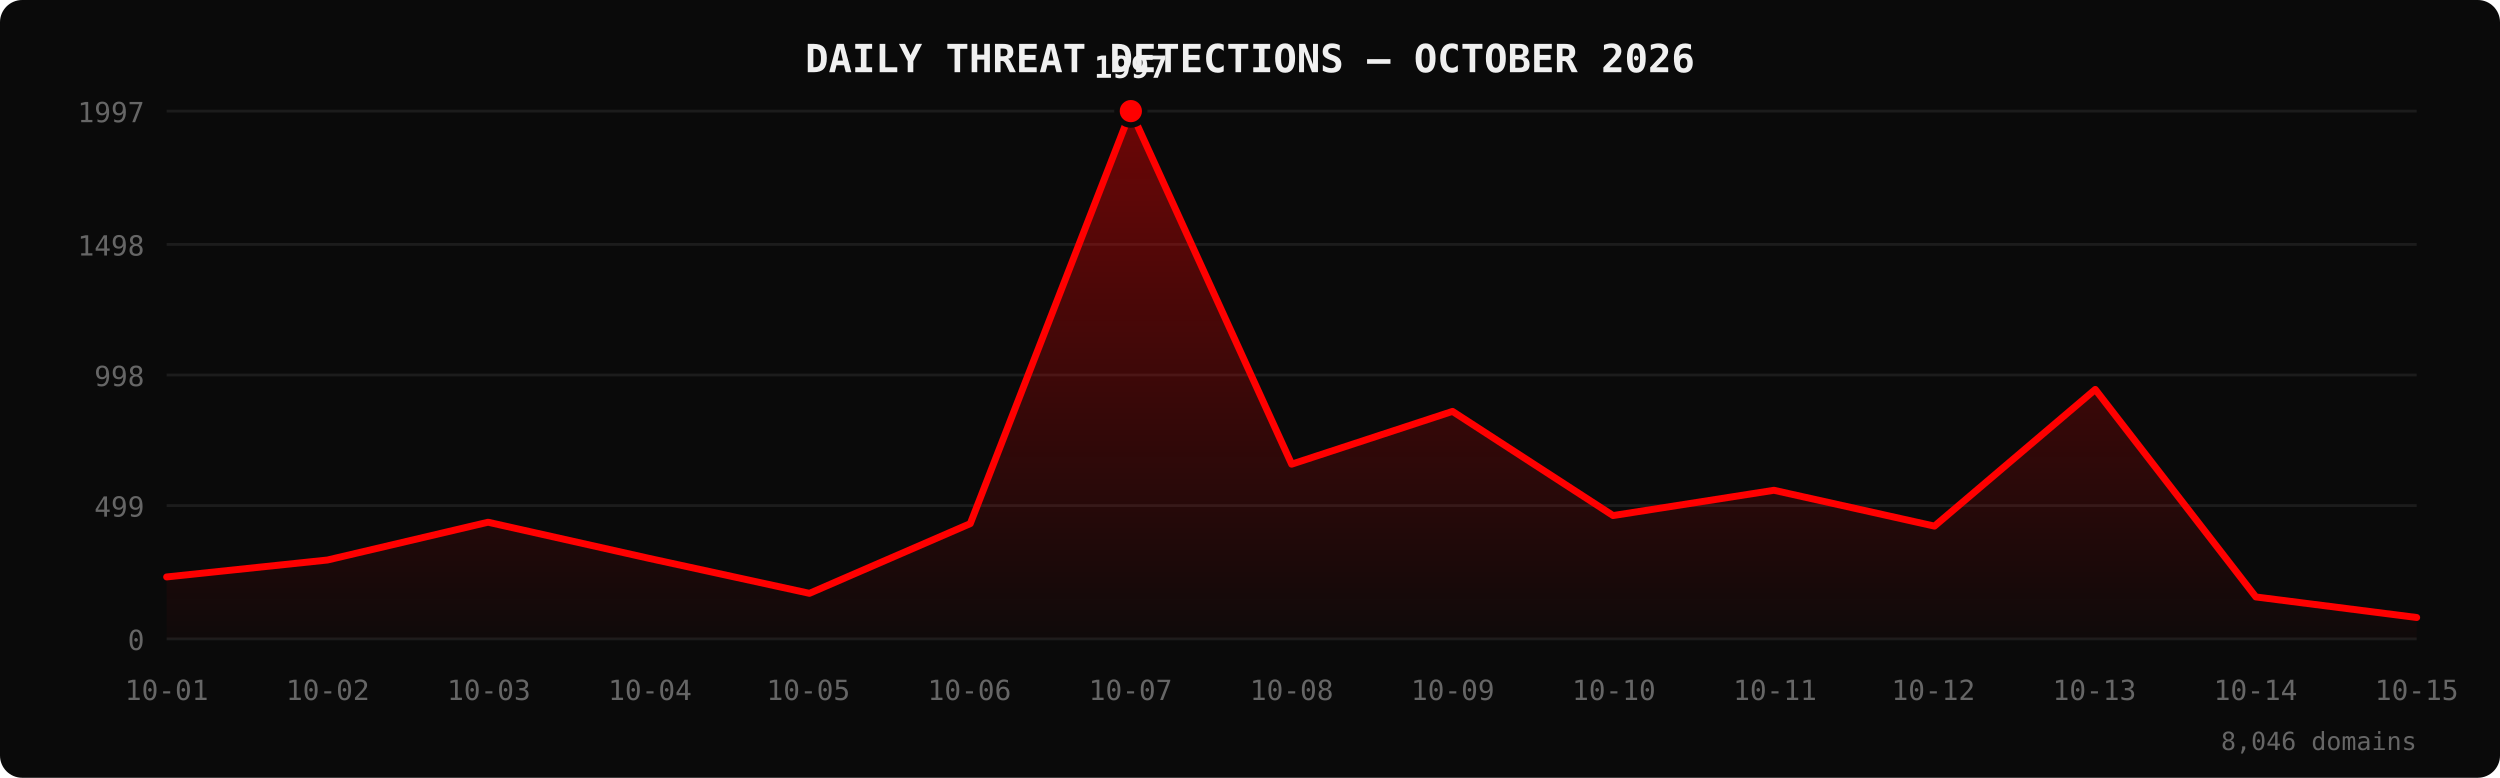
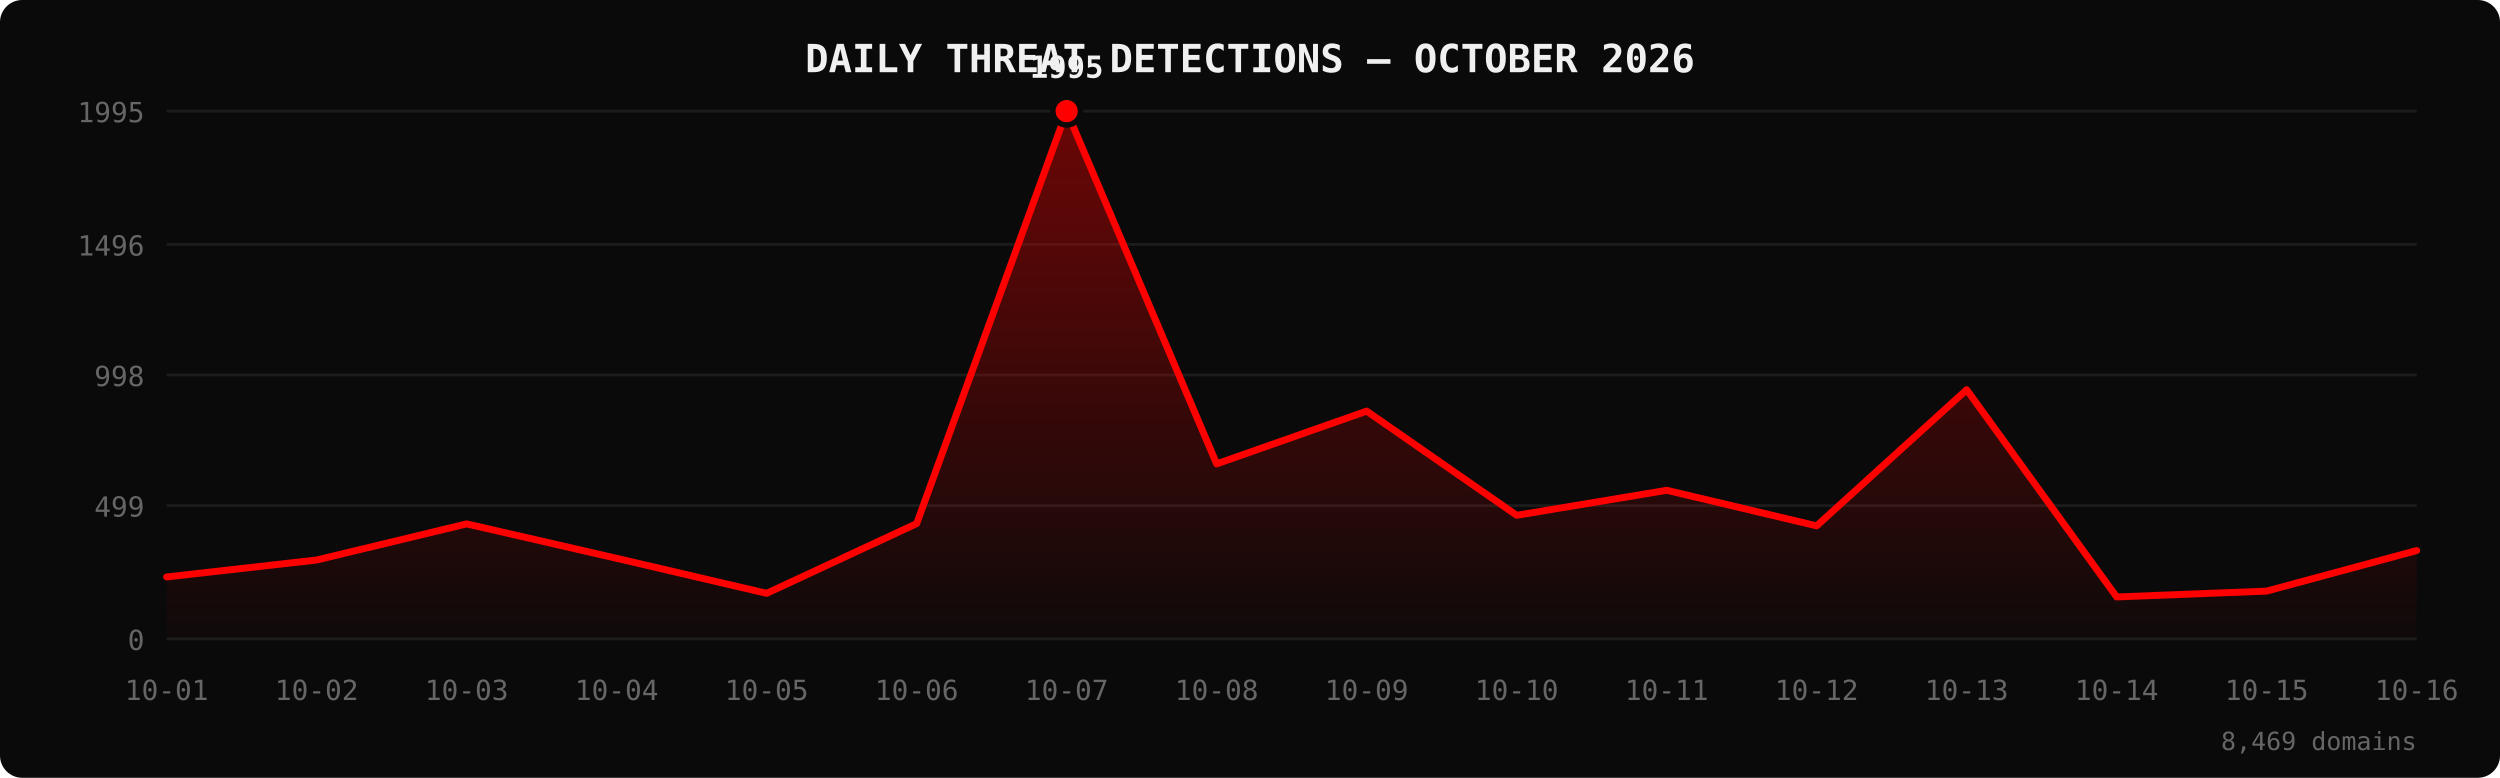
<svg xmlns="http://www.w3.org/2000/svg" width="900" height="280" viewBox="0 0 900 280">
  <rect width="900" height="280" rx="8" fill="#0A0A0A" />
  <text x="450" y="26" fill="#F0F0F0" font-size="14" text-anchor="middle" font-family="monospace" font-weight="bold">DAILY THREAT DETECTIONS — OCTOBER 2026</text>
  <line x1="60" y1="230" x2="870" y2="230" stroke="#1C1C1C" stroke-width="1" />
  <text x="52" y="234" fill="#666" font-size="10" text-anchor="end" font-family="monospace">0</text>
  <line x1="60" y1="182" x2="870" y2="182" stroke="#1C1C1C" stroke-width="1" />
  <text x="52" y="186" fill="#666" font-size="10" text-anchor="end" font-family="monospace">499</text>
  <line x1="60" y1="135" x2="870" y2="135" stroke="#1C1C1C" stroke-width="1" />
  <text x="52" y="139" fill="#666" font-size="10" text-anchor="end" font-family="monospace">998</text>
  <line x1="60" y1="88" x2="870" y2="88" stroke="#1C1C1C" stroke-width="1" />
-   <text x="52" y="92" fill="#666" font-size="10" text-anchor="end" font-family="monospace">1498</text>
+   <text x="52" y="92" fill="#666" font-size="10" text-anchor="end" font-family="monospace">1496</text>
  <line x1="60" y1="40" x2="870" y2="40" stroke="#1C1C1C" stroke-width="1" />
-   <text x="52" y="44" fill="#666" font-size="10" text-anchor="end" font-family="monospace">1997</text>
+   <text x="52" y="44" fill="#666" font-size="10" text-anchor="end" font-family="monospace">1995</text>
  <defs>
    <linearGradient id="areaGrad" x1="0" y1="0" x2="0" y2="1">
      <stop offset="0%" stop-color="#FF0000" stop-opacity="0.4" />
      <stop offset="100%" stop-color="#FF0000" stop-opacity="0.02" />
    </linearGradient>
  </defs>
-   <path d="M60.0,230 L60.0,207.7 L117.9,201.6 L175.7,188.0 L233.6,201.0 L291.4,213.6 L349.3,188.5 L407.1,40.0 L465.0,167.1 L522.9,148.1 L580.7,185.6 L638.6,176.5 L696.4,189.4 L754.3,140.2 L812.1,214.9 L870.0,222.3 L870.0,230 Z" fill="url(#areaGrad)" />
-   <polyline points="60.0,207.7 117.9,201.6 175.7,188.0 233.6,201.0 291.4,213.6 349.3,188.5 407.1,40.0 465.0,167.1 522.9,148.1 580.7,185.6 638.6,176.5 696.4,189.4 754.3,140.2 812.1,214.9 870.0,222.3" fill="none" stroke="#FF0000" stroke-width="2.5" stroke-linejoin="round" stroke-linecap="round" />
-   <circle cx="407.1" cy="40.0" r="5" fill="#FF0000" stroke="#0A0A0A" stroke-width="2" />
-   <text x="407.1" y="28.0" fill="#F0F0F0" font-size="11" text-anchor="middle" font-family="monospace" font-weight="bold">1997</text>
+   <path d="M60.0,230 L60.0,207.7 L114.0,201.6 L168.0,188.6 L222.0,201.0 L276.0,213.6 L330.0,188.5 L384.0,40.0 L438.0,167.0 L492.0,148.0 L546.0,185.5 L600.0,176.5 L654.0,189.3 L708.0,140.3 L762.0,214.9 L816.0,212.8 L870.0,198.2 L870.0,230 Z" fill="url(#areaGrad)" />
+   <polyline points="60.0,207.7 114.0,201.6 168.0,188.6 222.0,201.0 276.0,213.6 330.0,188.5 384.0,40.0 438.0,167.0 492.0,148.0 546.0,185.5 600.0,176.5 654.0,189.3 708.0,140.3 762.0,214.9 816.0,212.8 870.0,198.2" fill="none" stroke="#FF0000" stroke-width="2.5" stroke-linejoin="round" stroke-linecap="round" />
+   <circle cx="384.0" cy="40.0" r="5" fill="#FF0000" stroke="#0A0A0A" stroke-width="2" />
+   <text x="384.0" y="28.0" fill="#F0F0F0" font-size="11" text-anchor="middle" font-family="monospace" font-weight="bold">1995</text>
  <text x="60" y="252" fill="#666" font-size="10" text-anchor="middle" font-family="monospace">10-01</text>
-   <text x="118" y="252" fill="#666" font-size="10" text-anchor="middle" font-family="monospace">10-02</text>
-   <text x="176" y="252" fill="#666" font-size="10" text-anchor="middle" font-family="monospace">10-03</text>
-   <text x="234" y="252" fill="#666" font-size="10" text-anchor="middle" font-family="monospace">10-04</text>
-   <text x="291" y="252" fill="#666" font-size="10" text-anchor="middle" font-family="monospace">10-05</text>
-   <text x="349" y="252" fill="#666" font-size="10" text-anchor="middle" font-family="monospace">10-06</text>
-   <text x="407" y="252" fill="#666" font-size="10" text-anchor="middle" font-family="monospace">10-07</text>
-   <text x="465" y="252" fill="#666" font-size="10" text-anchor="middle" font-family="monospace">10-08</text>
-   <text x="523" y="252" fill="#666" font-size="10" text-anchor="middle" font-family="monospace">10-09</text>
-   <text x="581" y="252" fill="#666" font-size="10" text-anchor="middle" font-family="monospace">10-10</text>
-   <text x="639" y="252" fill="#666" font-size="10" text-anchor="middle" font-family="monospace">10-11</text>
-   <text x="696" y="252" fill="#666" font-size="10" text-anchor="middle" font-family="monospace">10-12</text>
-   <text x="754" y="252" fill="#666" font-size="10" text-anchor="middle" font-family="monospace">10-13</text>
-   <text x="812" y="252" fill="#666" font-size="10" text-anchor="middle" font-family="monospace">10-14</text>
-   <text x="870" y="252" fill="#666" font-size="10" text-anchor="middle" font-family="monospace">10-15</text>
-   <text x="870" y="270" fill="#666" font-size="9" text-anchor="end" font-family="monospace">8,046 domains</text>
+   <text x="114" y="252" fill="#666" font-size="10" text-anchor="middle" font-family="monospace">10-02</text>
+   <text x="168" y="252" fill="#666" font-size="10" text-anchor="middle" font-family="monospace">10-03</text>
+   <text x="222" y="252" fill="#666" font-size="10" text-anchor="middle" font-family="monospace">10-04</text>
+   <text x="276" y="252" fill="#666" font-size="10" text-anchor="middle" font-family="monospace">10-05</text>
+   <text x="330" y="252" fill="#666" font-size="10" text-anchor="middle" font-family="monospace">10-06</text>
+   <text x="384" y="252" fill="#666" font-size="10" text-anchor="middle" font-family="monospace">10-07</text>
+   <text x="438" y="252" fill="#666" font-size="10" text-anchor="middle" font-family="monospace">10-08</text>
+   <text x="492" y="252" fill="#666" font-size="10" text-anchor="middle" font-family="monospace">10-09</text>
+   <text x="546" y="252" fill="#666" font-size="10" text-anchor="middle" font-family="monospace">10-10</text>
+   <text x="600" y="252" fill="#666" font-size="10" text-anchor="middle" font-family="monospace">10-11</text>
+   <text x="654" y="252" fill="#666" font-size="10" text-anchor="middle" font-family="monospace">10-12</text>
+   <text x="708" y="252" fill="#666" font-size="10" text-anchor="middle" font-family="monospace">10-13</text>
+   <text x="762" y="252" fill="#666" font-size="10" text-anchor="middle" font-family="monospace">10-14</text>
+   <text x="816" y="252" fill="#666" font-size="10" text-anchor="middle" font-family="monospace">10-15</text>
+   <text x="870" y="252" fill="#666" font-size="10" text-anchor="middle" font-family="monospace">10-16</text>
+   <text x="870" y="270" fill="#666" font-size="9" text-anchor="end" font-family="monospace">8,469 domains</text>
</svg>
